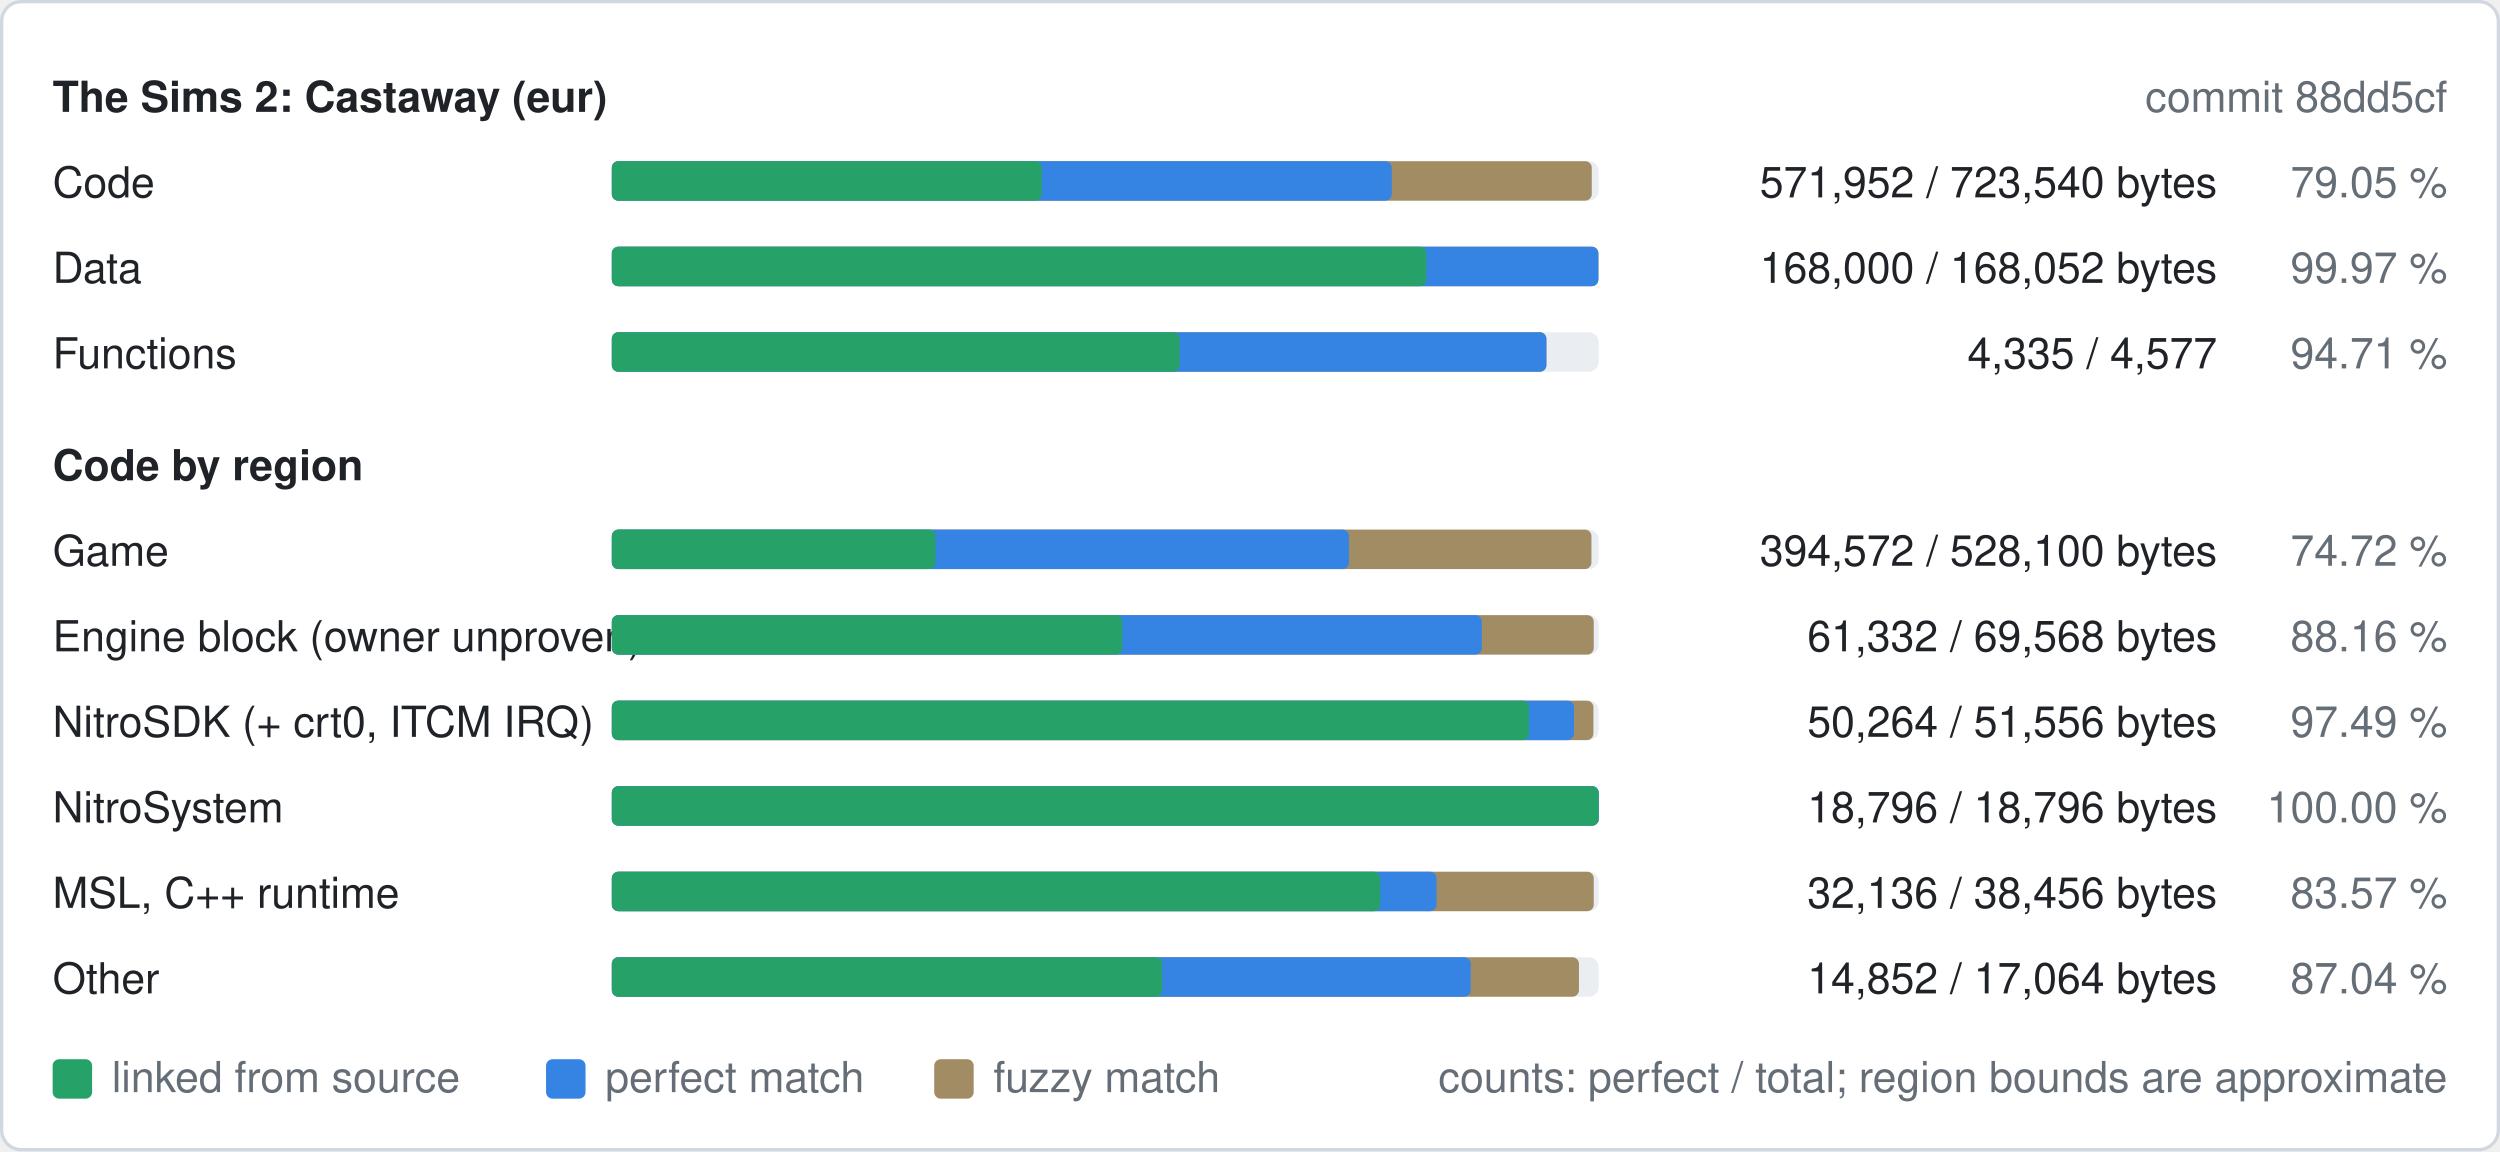
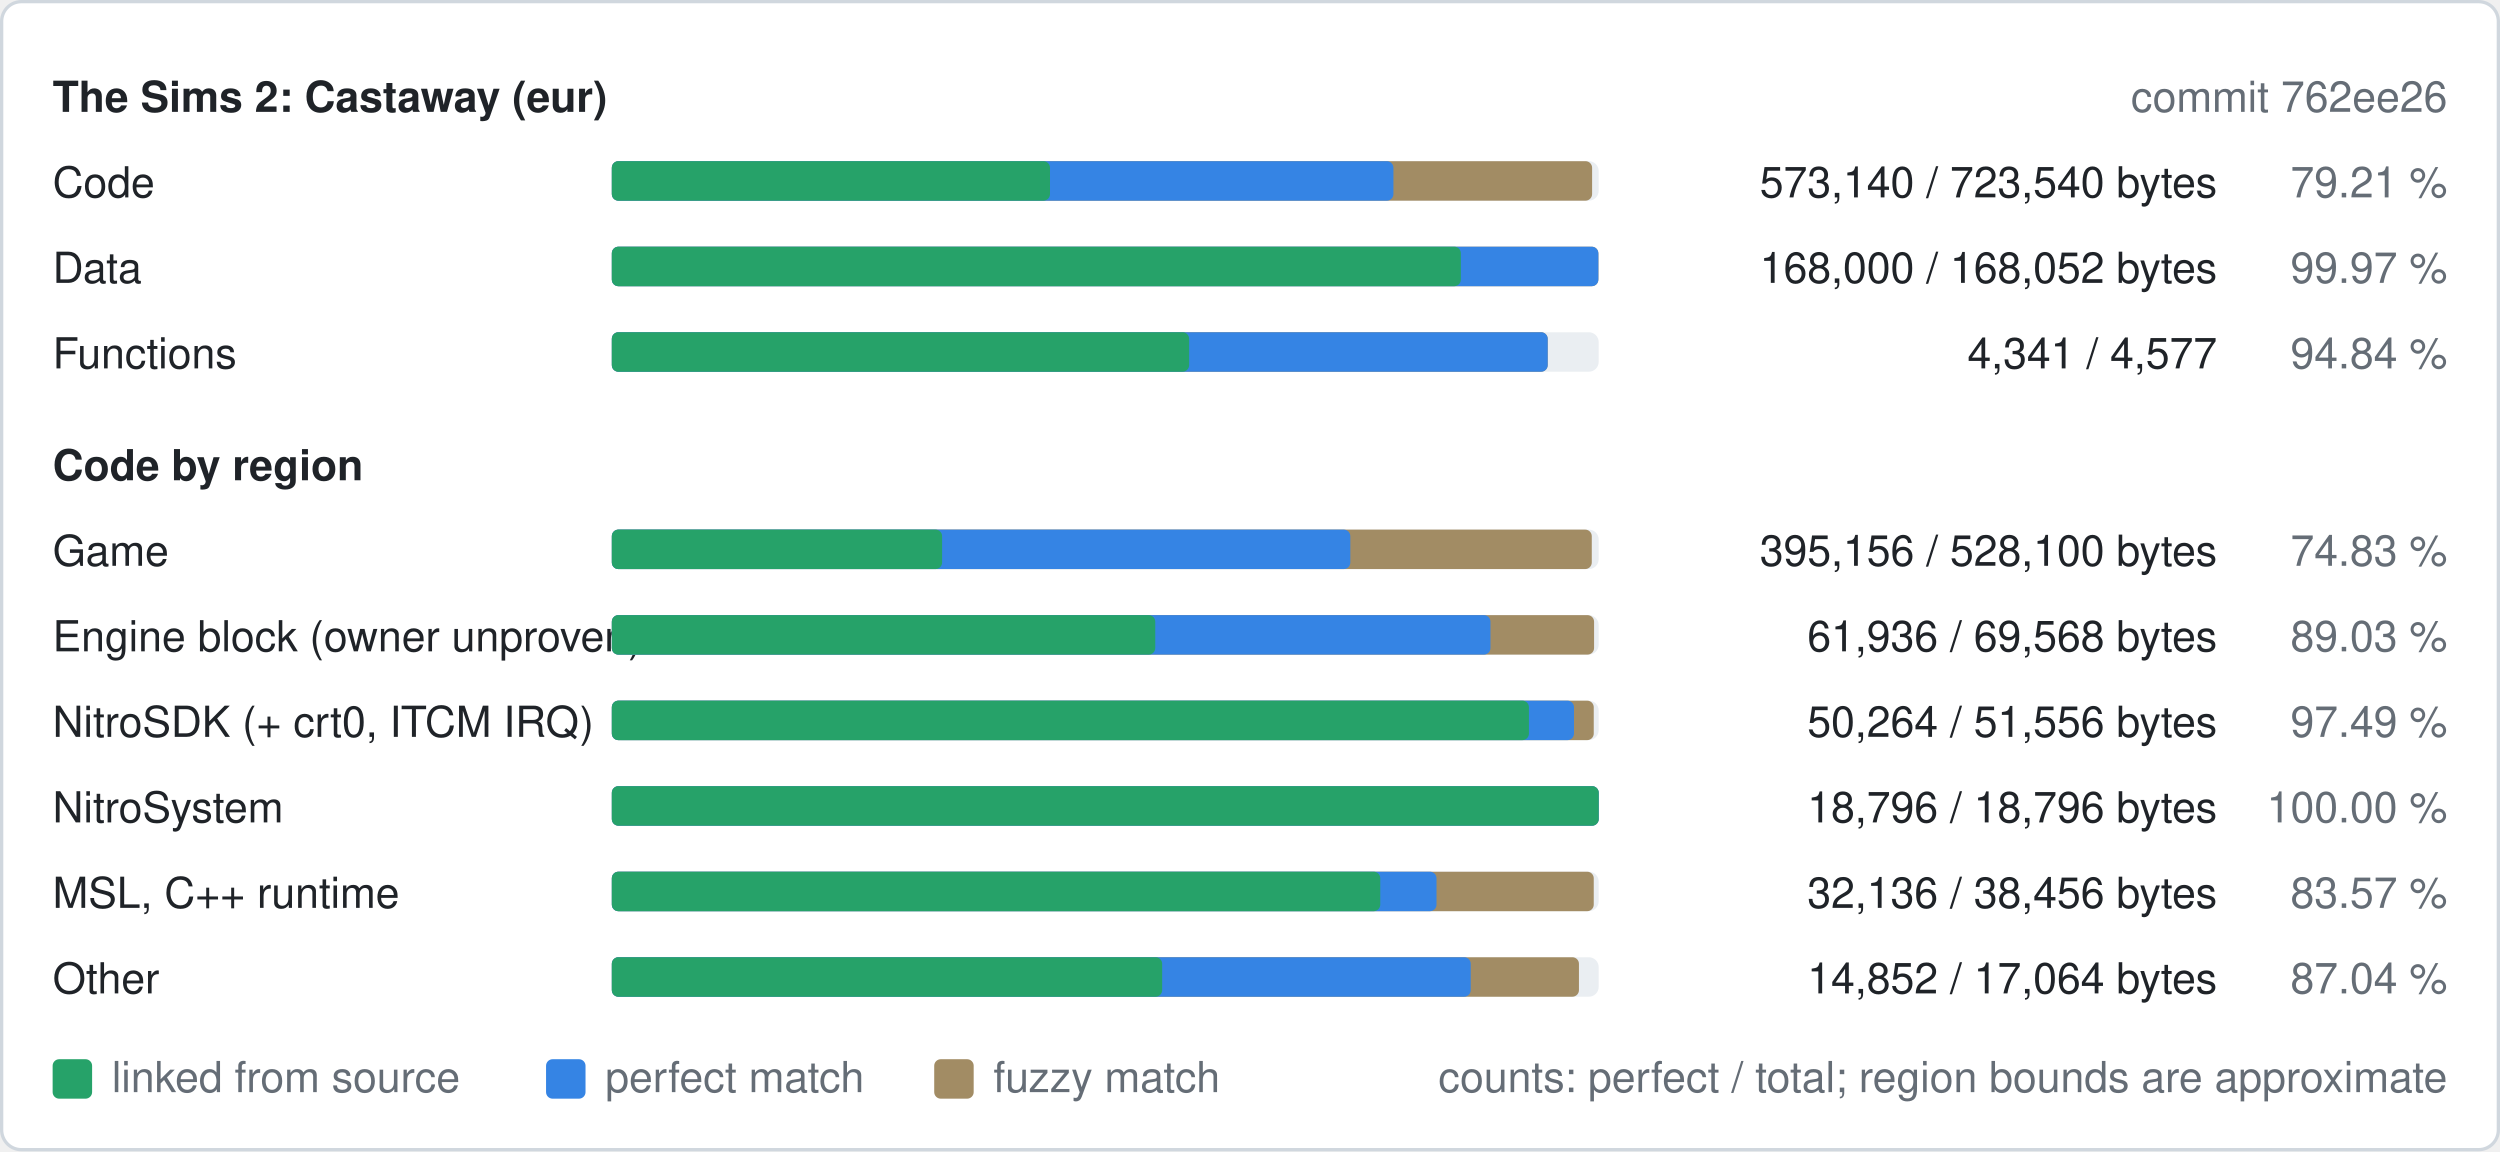
<svg xmlns="http://www.w3.org/2000/svg" width="760" height="350" viewBox="0 0 760 350" role="img" aria-label="Decompilation progress of eur">
  <style>
text{font-family:-apple-system,BlinkMacSystemFont,"Segoe UI",Helvetica,Arial,sans-serif;font-size:13px}
.b{font-weight:600}
.bg{fill:#ffffff;stroke:#d0d7de}.t{fill:#1f2328}.m{fill:#656d76}.track{fill:#eaeef2}.fuzzy{fill:#a28c64}.perfect{fill:#3584e4}.linked{fill:#26a269}
@media (prefers-color-scheme: dark){.bg{fill:#0d1117;stroke:#30363d}.t{fill:#e6edf3}.m{fill:#8d96a0}.track{fill:#21262d}.fuzzy{fill:#a28c64}.perfect{fill:#3584e4}.linked{fill:#2ec27e}}
</style>
  <rect class="bg" x="0.5" y="0.5" width="759" height="349" rx="6" />
  <text class="t b" x="16" y="34">The Sims 2: Castaway (eur)</text>
-   <text class="m" x="744" y="34" text-anchor="end">commit 88dd5cf</text>
+   <text class="m" x="744" y="34" text-anchor="end">commit 762ee26</text>
  <text class="t" x="16" y="60">Code</text>
  <rect class="track" x="186" y="49" width="300" height="12" rx="3" />
-   <rect class="fuzzy" x="186" y="49" width="297.9" height="12" rx="2" />
-   <rect class="perfect" x="186" y="49" width="237.1" height="12" rx="2" />
-   <rect class="linked" x="186" y="49" width="130.7" height="12" rx="2" />
-   <text class="t" x="674" y="60" text-anchor="end">571,952 / 723,540 bytes</text>
-   <text class="m" x="744" y="60" text-anchor="end">79.05 %</text>
+   <rect class="fuzzy" x="186" y="49" width="298.0" height="12" rx="2" />
+   <rect class="perfect" x="186" y="49" width="237.6" height="12" rx="2" />
+   <rect class="linked" x="186" y="49" width="133.2" height="12" rx="2" />
+   <text class="t" x="674" y="60" text-anchor="end">573,140 / 723,540 bytes</text>
+   <text class="m" x="744" y="60" text-anchor="end">79.21 %</text>
  <text class="t" x="16" y="86">Data</text>
  <rect class="track" x="186" y="75" width="300" height="12" rx="3" />
  <rect class="fuzzy" x="186" y="75" width="299.9" height="12" rx="2" />
  <rect class="perfect" x="186" y="75" width="299.9" height="12" rx="2" />
-   <rect class="linked" x="186" y="75" width="247.6" height="12" rx="2" />
+   <rect class="linked" x="186" y="75" width="258.1" height="12" rx="2" />
  <text class="t" x="674" y="86" text-anchor="end">168,000 / 168,052 bytes</text>
  <text class="m" x="744" y="86" text-anchor="end">99.97 %</text>
  <text class="t" x="16" y="112">Functions</text>
  <rect class="track" x="186" y="101" width="300" height="12" rx="3" />
-   <rect class="fuzzy" x="186" y="101" width="284.1" height="12" rx="2" />
-   <rect class="perfect" x="186" y="101" width="284.1" height="12" rx="2" />
-   <rect class="linked" x="186" y="101" width="172.6" height="12" rx="2" />
-   <text class="t" x="674" y="112" text-anchor="end">4,335 / 4,577</text>
-   <text class="m" x="744" y="112" text-anchor="end">94.71 %</text>
+   <rect class="fuzzy" x="186" y="101" width="284.5" height="12" rx="2" />
+   <rect class="perfect" x="186" y="101" width="284.5" height="12" rx="2" />
+   <rect class="linked" x="186" y="101" width="175.5" height="12" rx="2" />
+   <text class="t" x="674" y="112" text-anchor="end">4,341 / 4,577</text>
+   <text class="m" x="744" y="112" text-anchor="end">94.84 %</text>
  <text class="t b" x="16" y="146">Code by region</text>
  <text class="t" x="16" y="172">Game</text>
  <rect class="track" x="186" y="161" width="300" height="12" rx="3" />
-   <rect class="fuzzy" x="186" y="161" width="297.8" height="12" rx="2" />
-   <rect class="perfect" x="186" y="161" width="224.1" height="12" rx="2" />
-   <rect class="linked" x="186" y="161" width="98.4" height="12" rx="2" />
-   <text class="t" x="674" y="172" text-anchor="end">394,572 / 528,100 bytes</text>
-   <text class="m" x="744" y="172" text-anchor="end">74.72 %</text>
+   <rect class="fuzzy" x="186" y="161" width="297.9" height="12" rx="2" />
+   <rect class="perfect" x="186" y="161" width="224.5" height="12" rx="2" />
+   <rect class="linked" x="186" y="161" width="100.4" height="12" rx="2" />
+   <text class="t" x="674" y="172" text-anchor="end">395,156 / 528,100 bytes</text>
+   <text class="m" x="744" y="172" text-anchor="end">74.83 %</text>
  <text class="t" x="16" y="198">Engine block (owner unproven)</text>
  <rect class="track" x="186" y="187" width="300" height="12" rx="3" />
-   <rect class="fuzzy" x="186" y="187" width="298.5" height="12" rx="2" />
-   <rect class="perfect" x="186" y="187" width="264.5" height="12" rx="2" />
-   <rect class="linked" x="186" y="187" width="155.2" height="12" rx="2" />
-   <text class="t" x="674" y="198" text-anchor="end">61,332 / 69,568 bytes</text>
-   <text class="m" x="744" y="198" text-anchor="end">88.16 %</text>
+   <rect class="fuzzy" x="186" y="187" width="298.6" height="12" rx="2" />
+   <rect class="perfect" x="186" y="187" width="267.1" height="12" rx="2" />
+   <rect class="linked" x="186" y="187" width="165.2" height="12" rx="2" />
+   <text class="t" x="674" y="198" text-anchor="end">61,936 / 69,568 bytes</text>
+   <text class="m" x="744" y="198" text-anchor="end">89.03 %</text>
  <text class="t" x="16" y="224">NitroSDK (+ crt0, ITCM IRQ)</text>
  <rect class="track" x="186" y="213" width="300" height="12" rx="3" />
-   <rect class="fuzzy" x="186" y="213" width="298.4" height="12" rx="2" />
+   <rect class="fuzzy" x="186" y="213" width="298.5" height="12" rx="2" />
  <rect class="perfect" x="186" y="213" width="292.5" height="12" rx="2" />
  <rect class="linked" x="186" y="213" width="278.8" height="12" rx="2" />
  <text class="t" x="674" y="224" text-anchor="end">50,264 / 51,556 bytes</text>
  <text class="m" x="744" y="224" text-anchor="end">97.49 %</text>
  <text class="t" x="16" y="250">NitroSystem</text>
  <rect class="track" x="186" y="239" width="300" height="12" rx="3" />
  <rect class="fuzzy" x="186" y="239" width="300.0" height="12" rx="2" />
  <rect class="perfect" x="186" y="239" width="300.0" height="12" rx="2" />
  <rect class="linked" x="186" y="239" width="300.0" height="12" rx="2" />
  <text class="t" x="674" y="250" text-anchor="end">18,796 / 18,796 bytes</text>
  <text class="m" x="744" y="250" text-anchor="end">100.00 %</text>
  <text class="t" x="16" y="276">MSL, C++ runtime</text>
  <rect class="track" x="186" y="265" width="300" height="12" rx="3" />
  <rect class="fuzzy" x="186" y="265" width="298.5" height="12" rx="2" />
  <rect class="perfect" x="186" y="265" width="250.7" height="12" rx="2" />
  <rect class="linked" x="186" y="265" width="233.6" height="12" rx="2" />
  <text class="t" x="674" y="276" text-anchor="end">32,136 / 38,456 bytes</text>
  <text class="m" x="744" y="276" text-anchor="end">83.57 %</text>
  <text class="t" x="16" y="302">Other</text>
  <rect class="track" x="186" y="291" width="300" height="12" rx="3" />
  <rect class="fuzzy" x="186" y="291" width="294.0" height="12" rx="2" />
  <rect class="perfect" x="186" y="291" width="261.1" height="12" rx="2" />
  <rect class="linked" x="186" y="291" width="167.3" height="12" rx="2" />
  <text class="t" x="674" y="302" text-anchor="end">14,852 / 17,064 bytes</text>
  <text class="m" x="744" y="302" text-anchor="end">87.04 %</text>
  <rect class="linked" x="16" y="322" width="12" height="12" rx="2" />
  <text class="m" x="34" y="332">linked from source</text>
  <rect class="perfect" x="166" y="322" width="12" height="12" rx="2" />
  <text class="m" x="184" y="332">perfect match</text>
  <rect class="fuzzy" x="284" y="322" width="12" height="12" rx="2" />
  <text class="m" x="302" y="332">fuzzy match</text>
  <text class="m" x="744" y="332" text-anchor="end">counts: perfect / total; region bounds are approximate</text>
</svg>
